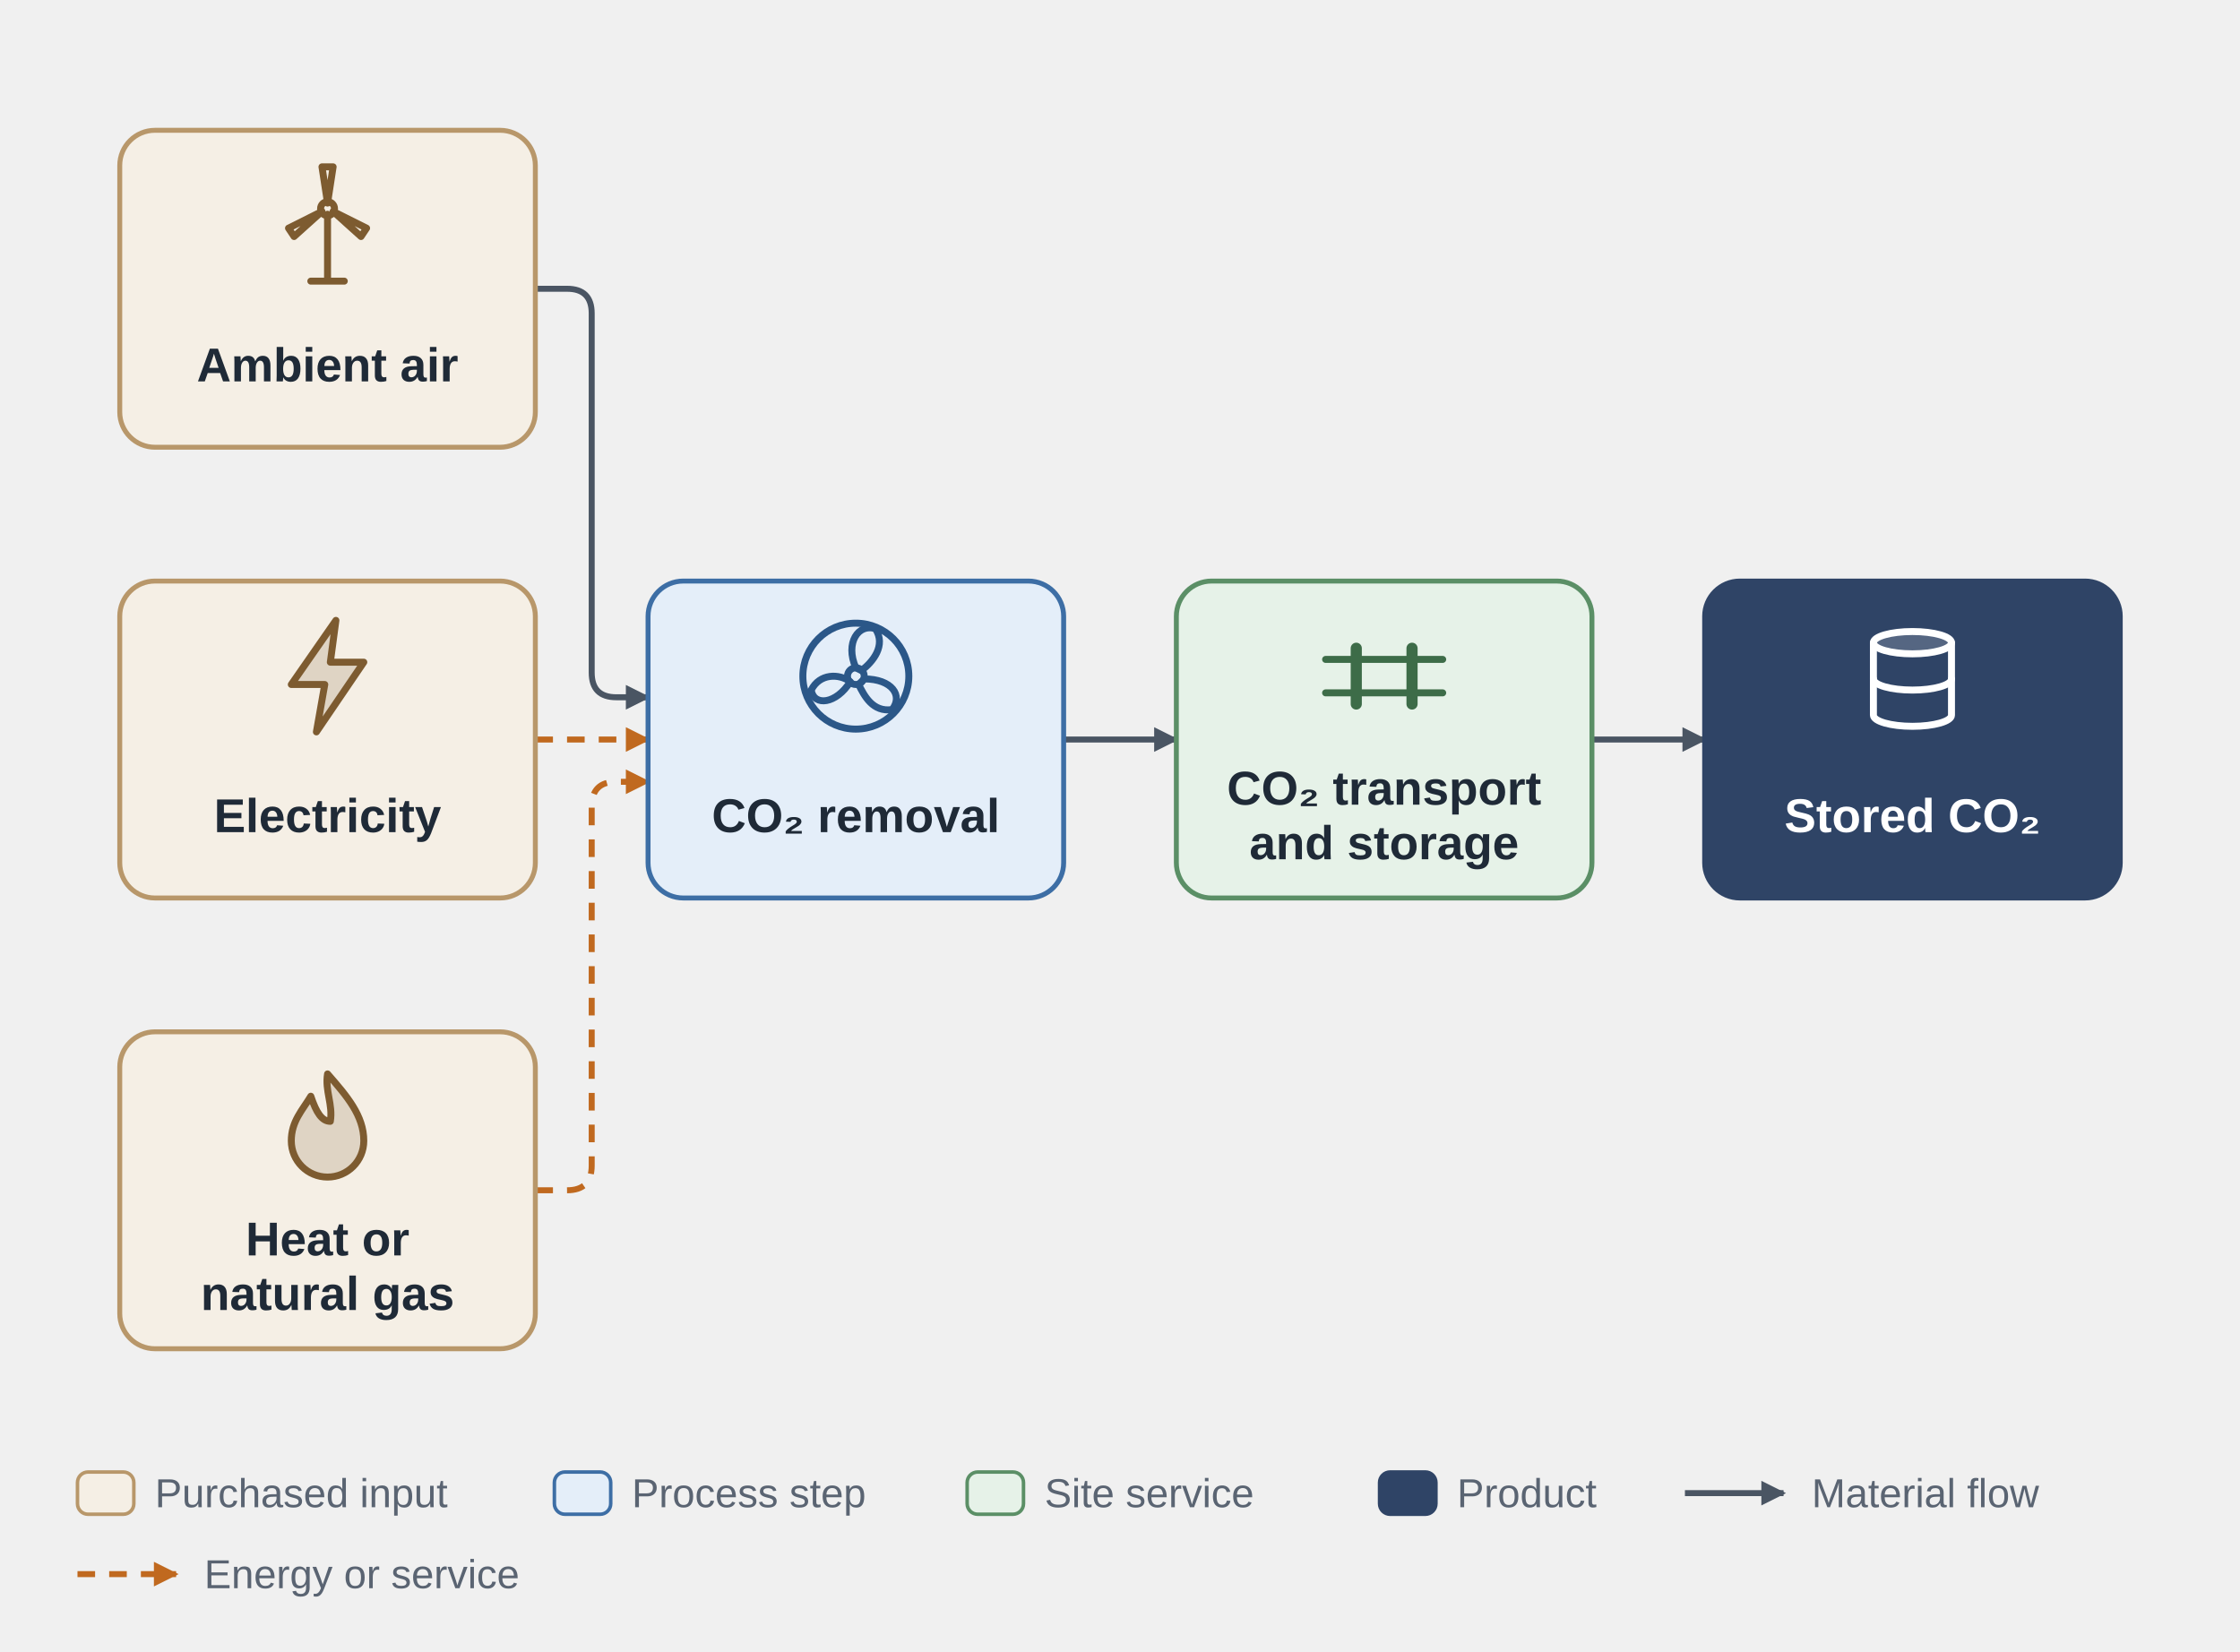
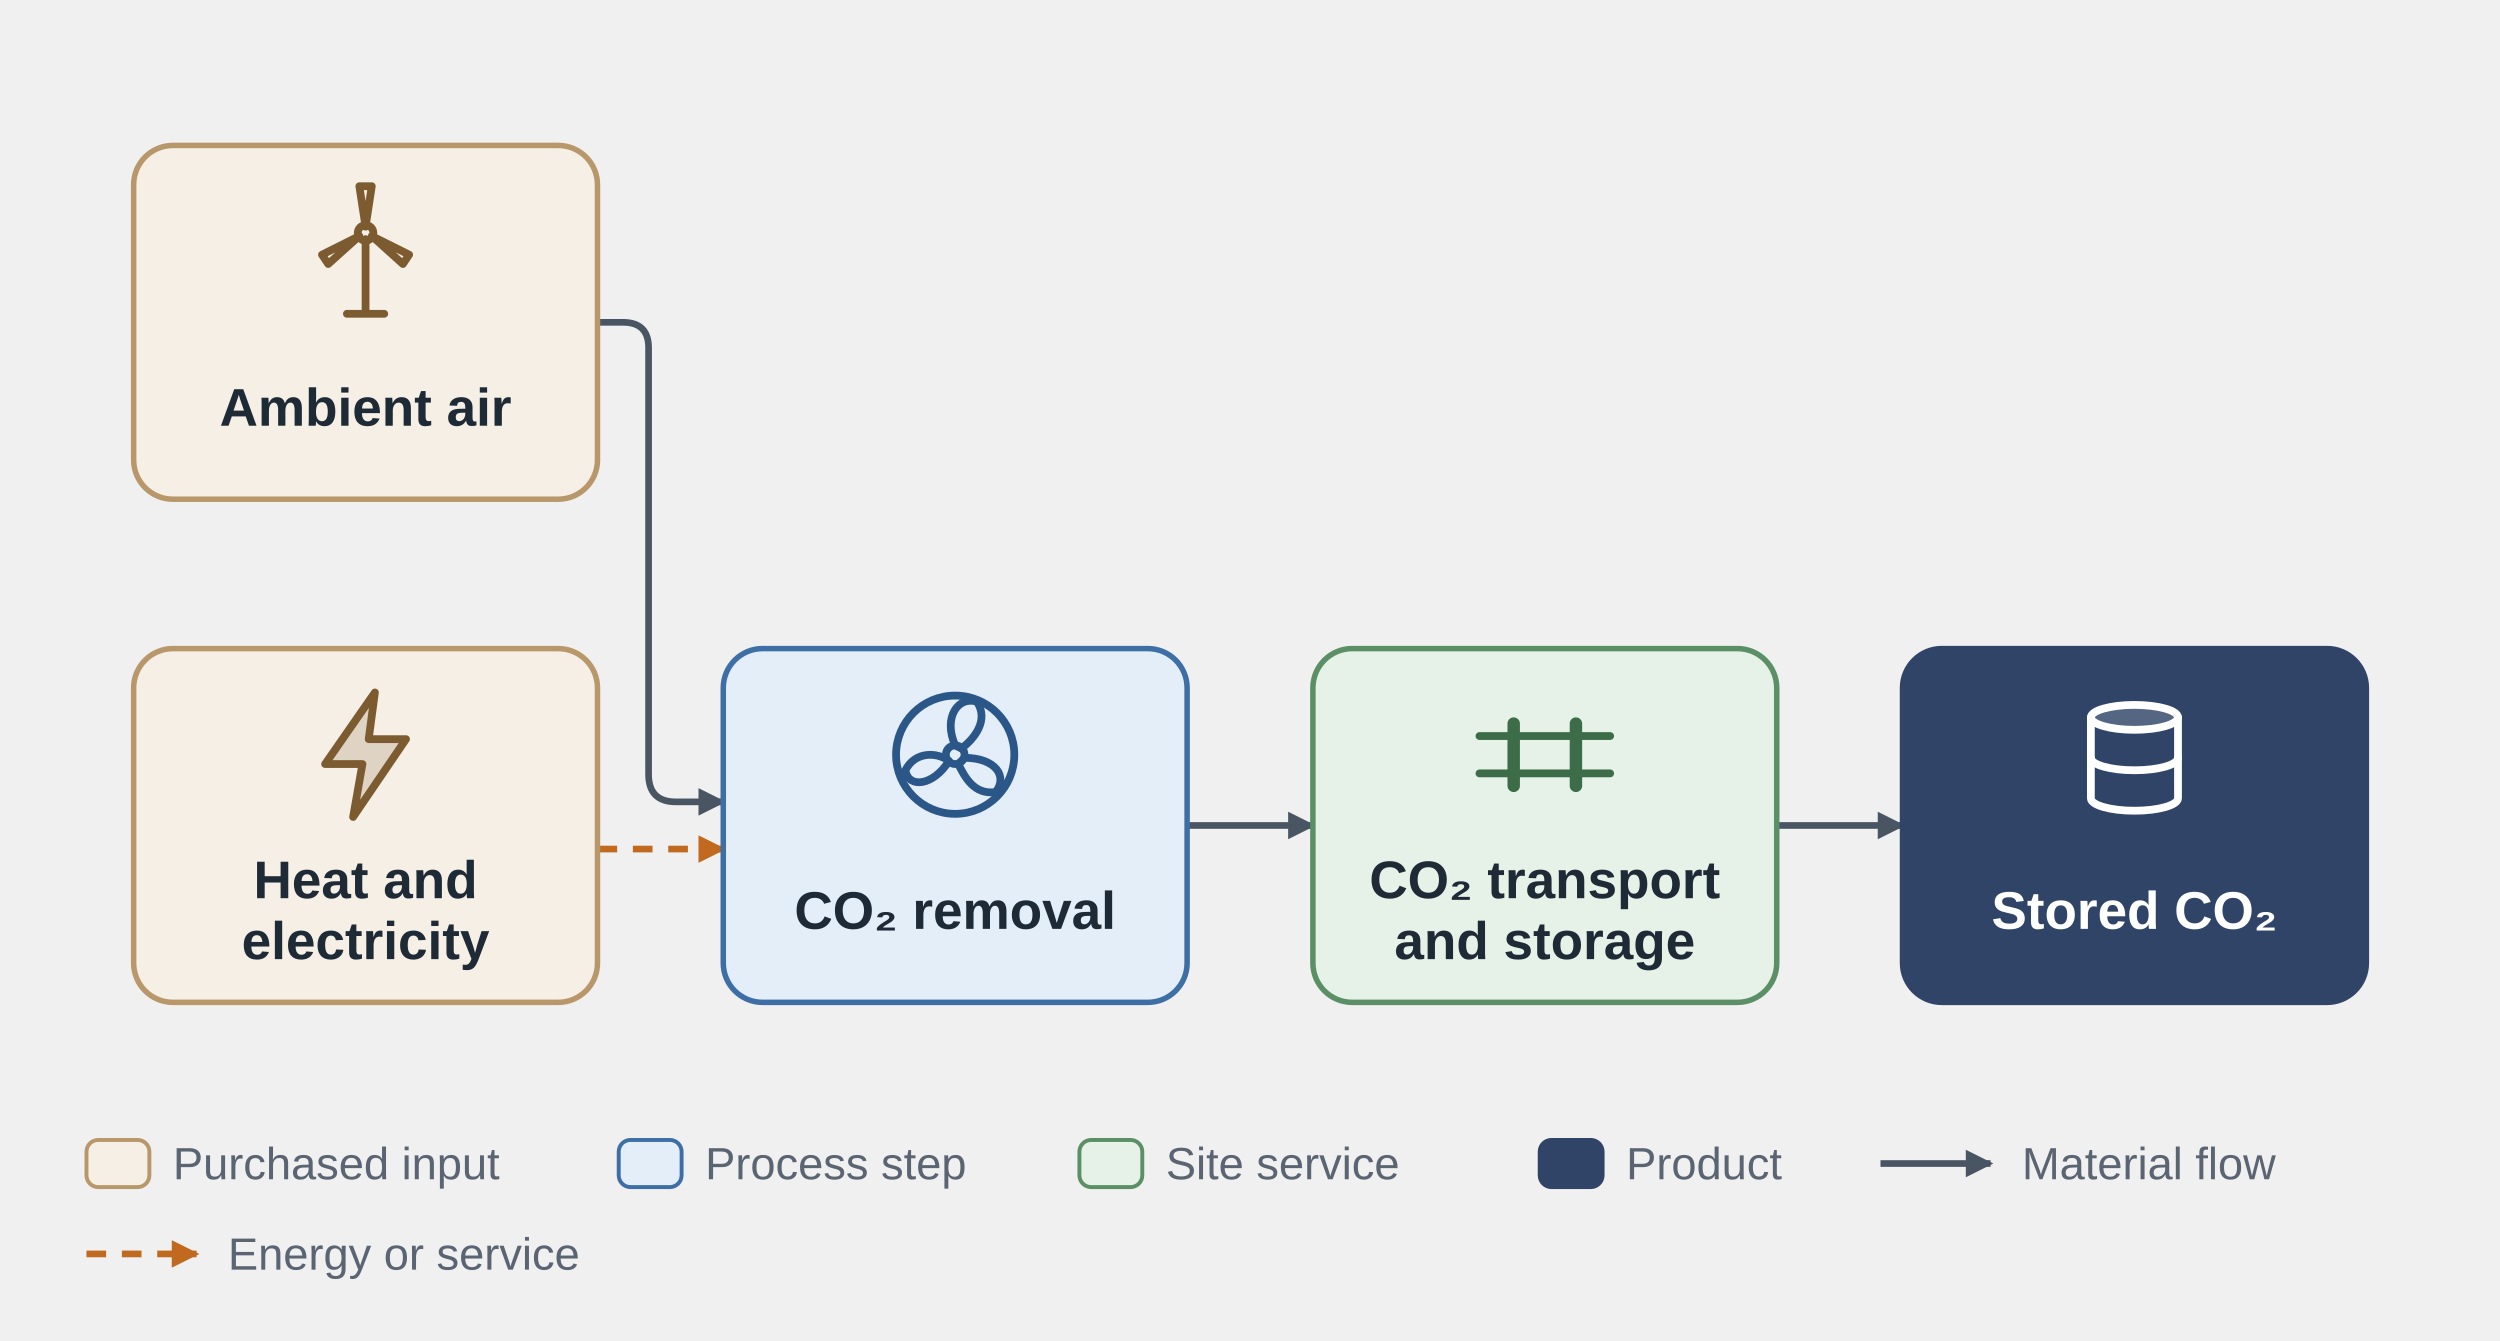
- <svg xmlns="http://www.w3.org/2000/svg" viewBox="0 0 636 469" width="636" height="469" font-family="'Source Sans Pro', 'Source Sans 3', 'Segoe UI', 'Helvetica Neue', Arial, sans-serif" role="img" aria-label="Direct air capture process flowchart">
+ <svg xmlns="http://www.w3.org/2000/svg" viewBox="0 0 636 341" width="636" height="341" font-family="'Source Sans Pro', 'Source Sans 3', 'Segoe UI', 'Helvetica Neue', Arial, sans-serif" role="img" aria-label="Direct air capture process flowchart">
  <defs>
    <symbol id="icon-electricity" viewBox="0 0 48 48">
      <g fill="none" stroke="currentColor" stroke-width="2.5" stroke-linecap="round" stroke-linejoin="round">
        <path d="M27 4 L11 27 H23 L20 44 L37 19 H25 Z" fill="currentColor" fill-opacity="0.18" />
      </g>
    </symbol>
    <symbol id="icon-fan" viewBox="0 0 48 48">
      <g fill="none" stroke="currentColor" stroke-width="2.5" stroke-linecap="round" stroke-linejoin="round">
        <circle cx="24" cy="24" r="3" />
        <path d="M24 21 C20 12 25 5 31 7 C35 13 30 19 26 22 Z M27 25 C37 25 41 31 37 36 C30 37 27 31 25 27 Z M22 26 C17 34 9 35 8 29 C11 23 18 23 22 26 Z" />
        <circle cx="24" cy="24" r="19" />
-       </g>
-     </symbol>
-     <symbol id="icon-natural-gas" viewBox="0 0 48 48">
-       <g fill="none" stroke="currentColor" stroke-width="2.5" stroke-linecap="round" stroke-linejoin="round">
-         <path d="M24 5 C31 13 37 20 37 29 A13 13 0 0 1 11 29 C11 22 15 18 18 13 C20 19 22 22 25 22 C26 16 23 11 24 5 Z" fill="currentColor" fill-opacity="0.18" />
      </g>
    </symbol>
    <symbol id="icon-pipeline" viewBox="0 0 48 48">
      <g fill="none" stroke="currentColor" stroke-width="2.5" stroke-linecap="round" stroke-linejoin="round">
        <path d="M3 18 H45 M3 30 H45" />
        <path d="M14 14 V34 M34 14 V34" stroke-width="4" />
      </g>
    </symbol>
    <symbol id="icon-tank" viewBox="0 0 48 48">
      <g fill="none" stroke="currentColor" stroke-width="2.5" stroke-linecap="round" stroke-linejoin="round">
        <path d="M10 12 V38 A14 4 0 0 0 38 38 V12" />
        <ellipse cx="24" cy="12" rx="14" ry="4" fill="currentColor" fill-opacity="0.18" />
        <path d="M10 25 A14 4 0 0 0 38 25" />
      </g>
    </symbol>
    <symbol id="icon-wind" viewBox="0 0 48 48">
      <g fill="none" stroke="currentColor" stroke-width="2.5" stroke-linecap="round" stroke-linejoin="round">
        <path d="M24 20 V44 M18 44 H30" />
        <circle cx="24" cy="18" r="2.5" />
        <path d="M24 16 L22 3 L26 3 Z M26 19 L38 25 L36 28 Z M22 19 L10 25 L12 28 Z" />
      </g>
    </symbol>
    <marker id="arrow-material" viewBox="0 0 10 10" refX="9" refY="5" markerWidth="7" markerHeight="7" markerUnits="userSpaceOnUse" orient="auto-start-reverse">
      <path d="M 0 0 L 10 5 L 0 10 z" fill="#4a5563" />
    </marker>
    <marker id="arrow-energy" viewBox="0 0 10 10" refX="9" refY="5" markerWidth="7" markerHeight="7" markerUnits="userSpaceOnUse" orient="auto-start-reverse">
      <path d="M 0 0 L 10 5 L 0 10 z" fill="#c0691f" />
    </marker>
    <marker id="arrow-emission" viewBox="0 0 10 10" refX="9" refY="5" markerWidth="7" markerHeight="7" markerUnits="userSpaceOnUse" orient="auto-start-reverse">
      <path d="M 0 0 L 10 5 L 0 10 z" fill="#8a96a3" />
    </marker>
  </defs>
-   <path d="M 152.0 82.0 L 161.0 82.0 Q 168.0 82.0 168.0 89.0 L 168.0 191.0 Q 168.0 198.0 175.0 198.0 L 184.0 198.0" fill="none" stroke="#4a5563" stroke-width="1.7" marker-end="url(#arrow-material)" />
-   <path d="M 152.0 210.0 L 184.0 210.0" fill="none" stroke="#c0691f" stroke-width="1.7" stroke-dasharray="5 4" marker-end="url(#arrow-energy)" />
-   <path d="M 152.0 338.0 L 161.0 338.0 Q 168.0 338.0 168.0 331.0 L 168.0 229.0 Q 168.0 222.0 175.0 222.0 L 184.0 222.0" fill="none" stroke="#c0691f" stroke-width="1.7" stroke-dasharray="5 4" marker-end="url(#arrow-energy)" />
+   <path d="M 152.0 82.0 L 158.5 82.0 Q 165.0 82.0 165.0 88.5 L 165.0 197.0 Q 165.0 204.0 172.0 204.0 L 184.0 204.0" fill="none" stroke="#4a5563" stroke-width="1.7" marker-end="url(#arrow-material)" />
+   <path d="M 152.0 216.0 L 184.0 216.0" fill="none" stroke="#c0691f" stroke-width="1.7" stroke-dasharray="5 4" marker-end="url(#arrow-energy)" />
  <path d="M 302.0 210.0 L 334.0 210.0" fill="none" stroke="#4a5563" stroke-width="1.7" marker-end="url(#arrow-material)" />
  <path d="M 452.0 210.0 L 484.0 210.0" fill="none" stroke="#4a5563" stroke-width="1.7" marker-end="url(#arrow-material)" />
  <g>
    <rect x="34.0" y="37.0" width="118" height="90" rx="10" fill="#f5efe5" stroke="#b8976a" stroke-width="1.4" />
    <use href="#icon-wind" x="74.0" y="45.0" width="38" height="38" style="color:#7d5b30" />
    <text x="93.0" y="108.3" text-anchor="middle" font-size="13.5" font-weight="600" fill="#1f2a37">Ambient air</text>
  </g>
  <g>
    <rect x="34.0" y="165.0" width="118" height="90" rx="10" fill="#f5efe5" stroke="#b8976a" stroke-width="1.4" />
    <use href="#icon-electricity" x="74.0" y="173.0" width="38" height="38" style="color:#7d5b30" />
-     <text x="93.0" y="236.3" text-anchor="middle" font-size="13.5" font-weight="600" fill="#1f2a37">Electricity</text>
-   </g>
-   <g>
-     <rect x="34.0" y="293.0" width="118" height="90" rx="10" fill="#f5efe5" stroke="#b8976a" stroke-width="1.4" />
-     <use href="#icon-natural-gas" x="74.0" y="301.0" width="38" height="38" style="color:#7d5b30" />
-     <text x="93.0" y="356.5" text-anchor="middle" font-size="13.5" font-weight="600" fill="#1f2a37">Heat or</text>
-     <text x="93.0" y="372.0" text-anchor="middle" font-size="13.5" font-weight="600" fill="#1f2a37">natural gas</text>
+     <text x="93.0" y="228.5" text-anchor="middle" font-size="13.5" font-weight="600" fill="#1f2a37">Heat and</text>
+     <text x="93.0" y="244.0" text-anchor="middle" font-size="13.5" font-weight="600" fill="#1f2a37">electricity</text>
  </g>
  <g>
    <rect x="184.0" y="165.0" width="118" height="90" rx="10" fill="#e4eef9" stroke="#3d6ea5" stroke-width="1.4" />
    <use href="#icon-fan" x="224.0" y="173.0" width="38" height="38" style="color:#2b5788" />
    <text x="243.0" y="236.3" text-anchor="middle" font-size="13.5" font-weight="600" fill="#1f2a37">CO₂ removal</text>
  </g>
  <g>
    <rect x="334.0" y="165.0" width="118" height="90" rx="10" fill="#e6f2e8" stroke="#5b8f66" stroke-width="1.4" />
    <use href="#icon-pipeline" x="374.0" y="173.0" width="38" height="38" style="color:#3d6c48" />
    <text x="393.0" y="228.5" text-anchor="middle" font-size="13.5" font-weight="600" fill="#1f2a37">CO₂ transport</text>
    <text x="393.0" y="244.0" text-anchor="middle" font-size="13.5" font-weight="600" fill="#1f2a37">and storage</text>
  </g>
  <g>
    <rect x="484.0" y="165.0" width="118" height="90" rx="10" fill="#2f4466" stroke="#2f4466" stroke-width="1.4" />
    <use href="#icon-tank" x="524.0" y="173.0" width="38" height="38" style="color:#ffffff" />
    <text x="543.0" y="236.3" text-anchor="middle" font-size="13.5" font-weight="600" fill="#ffffff">Stored CO₂</text>
  </g>
-   <rect x="22.0" y="418" width="16" height="12" rx="3" fill="#f5efe5" stroke="#b8976a" />
-   <text x="44.0" y="428" font-size="11.5" fill="#5a6472">Purchased input</text>
-   <rect x="157.4" y="418" width="16" height="12" rx="3" fill="#e4eef9" stroke="#3d6ea5" />
-   <text x="179.4" y="428" font-size="11.5" fill="#5a6472">Process step</text>
-   <rect x="274.6" y="418" width="16" height="12" rx="3" fill="#e6f2e8" stroke="#5b8f66" />
-   <text x="296.6" y="428" font-size="11.5" fill="#5a6472">Site service</text>
-   <rect x="391.7" y="418" width="16" height="12" rx="3" fill="#2f4466" stroke="#2f4466" />
-   <text x="413.7" y="428" font-size="11.5" fill="#5a6472">Product</text>
-   <path d="M 478.4 424 H 506.4" stroke="#4a5563" stroke-width="1.7" marker-end="url(#arrow-material)" />
-   <text x="514.4" y="428" font-size="11.5" fill="#5a6472">Material flow</text>
-   <path d="M 22.0 447.0 H 50.0" stroke="#c0691f" stroke-width="1.7" stroke-dasharray="5 4" marker-end="url(#arrow-energy)" />
-   <text x="58.0" y="451.0" font-size="11.5" fill="#5a6472">Energy or service</text>
+   <rect x="22.0" y="290" width="16" height="12" rx="3" fill="#f5efe5" stroke="#b8976a" />
+   <text x="44.0" y="300" font-size="11.5" fill="#5a6472">Purchased input</text>
+   <rect x="157.4" y="290" width="16" height="12" rx="3" fill="#e4eef9" stroke="#3d6ea5" />
+   <text x="179.4" y="300" font-size="11.5" fill="#5a6472">Process step</text>
+   <rect x="274.6" y="290" width="16" height="12" rx="3" fill="#e6f2e8" stroke="#5b8f66" />
+   <text x="296.6" y="300" font-size="11.5" fill="#5a6472">Site service</text>
+   <rect x="391.7" y="290" width="16" height="12" rx="3" fill="#2f4466" stroke="#2f4466" />
+   <text x="413.7" y="300" font-size="11.5" fill="#5a6472">Product</text>
+   <path d="M 478.4 296 H 506.4" stroke="#4a5563" stroke-width="1.7" marker-end="url(#arrow-material)" />
+   <text x="514.4" y="300" font-size="11.5" fill="#5a6472">Material flow</text>
+   <path d="M 22.0 319.0 H 50.0" stroke="#c0691f" stroke-width="1.7" stroke-dasharray="5 4" marker-end="url(#arrow-energy)" />
+   <text x="58.0" y="323.0" font-size="11.5" fill="#5a6472">Energy or service</text>
</svg>
